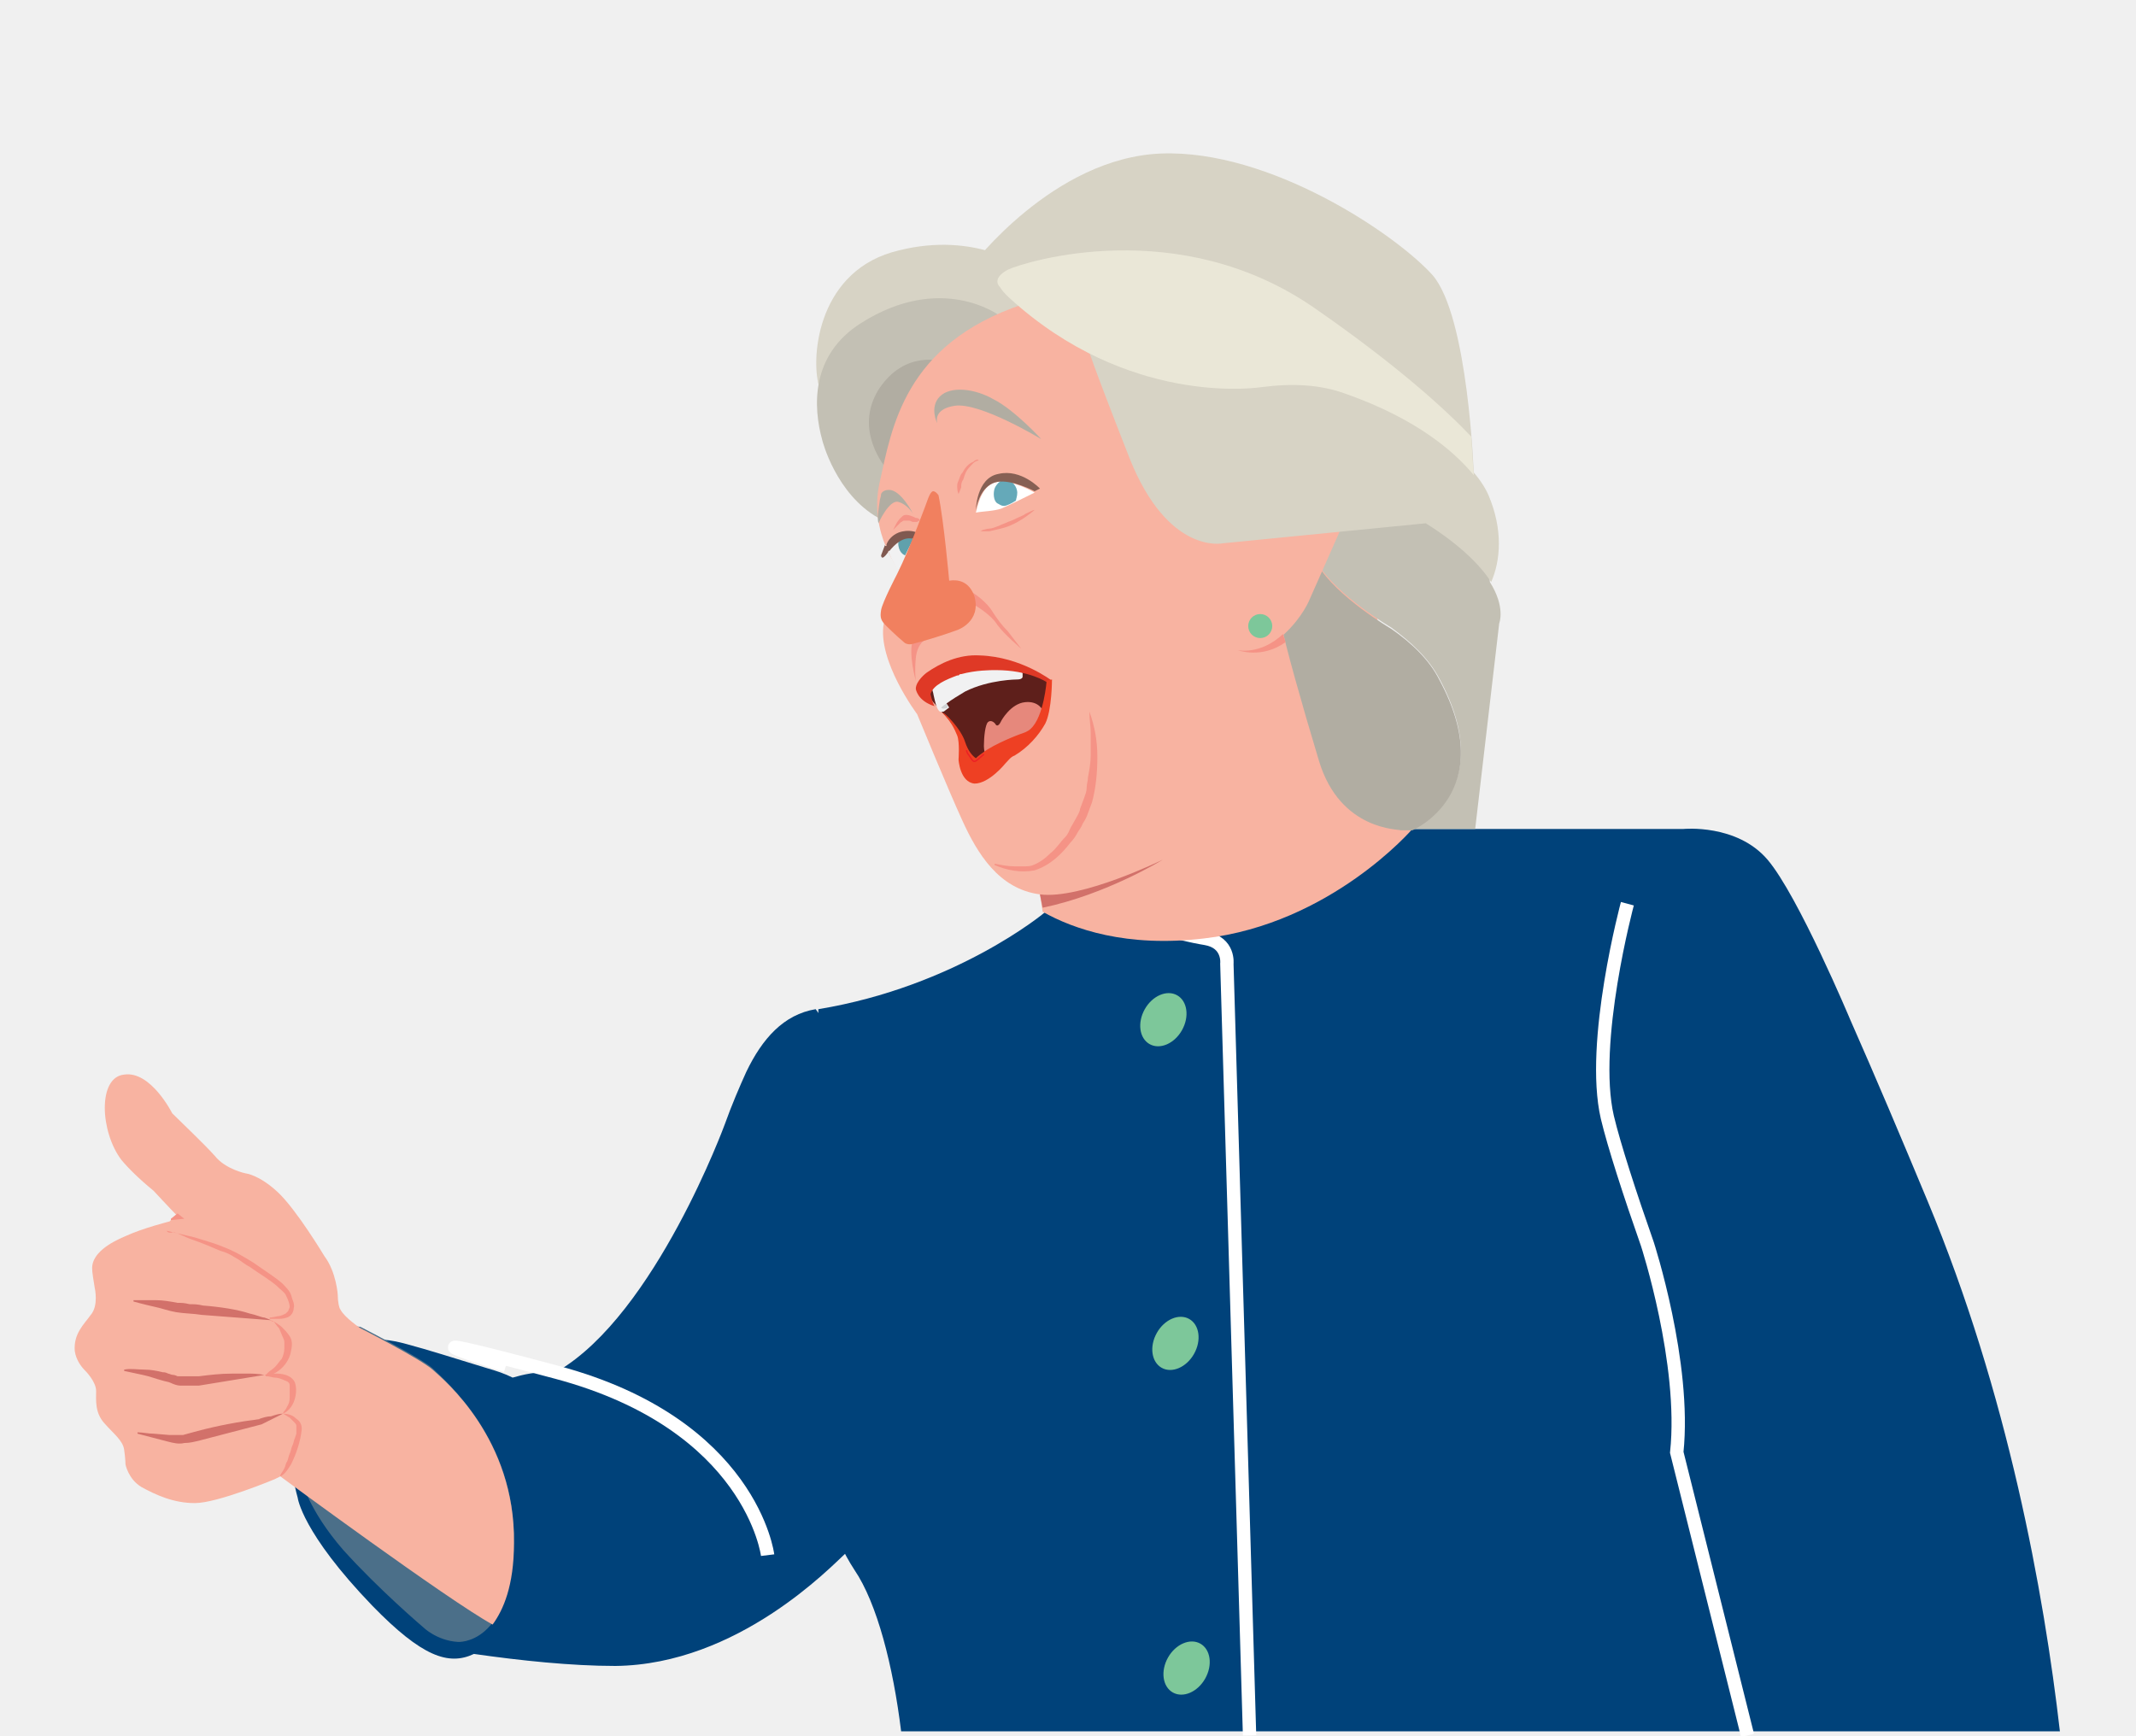
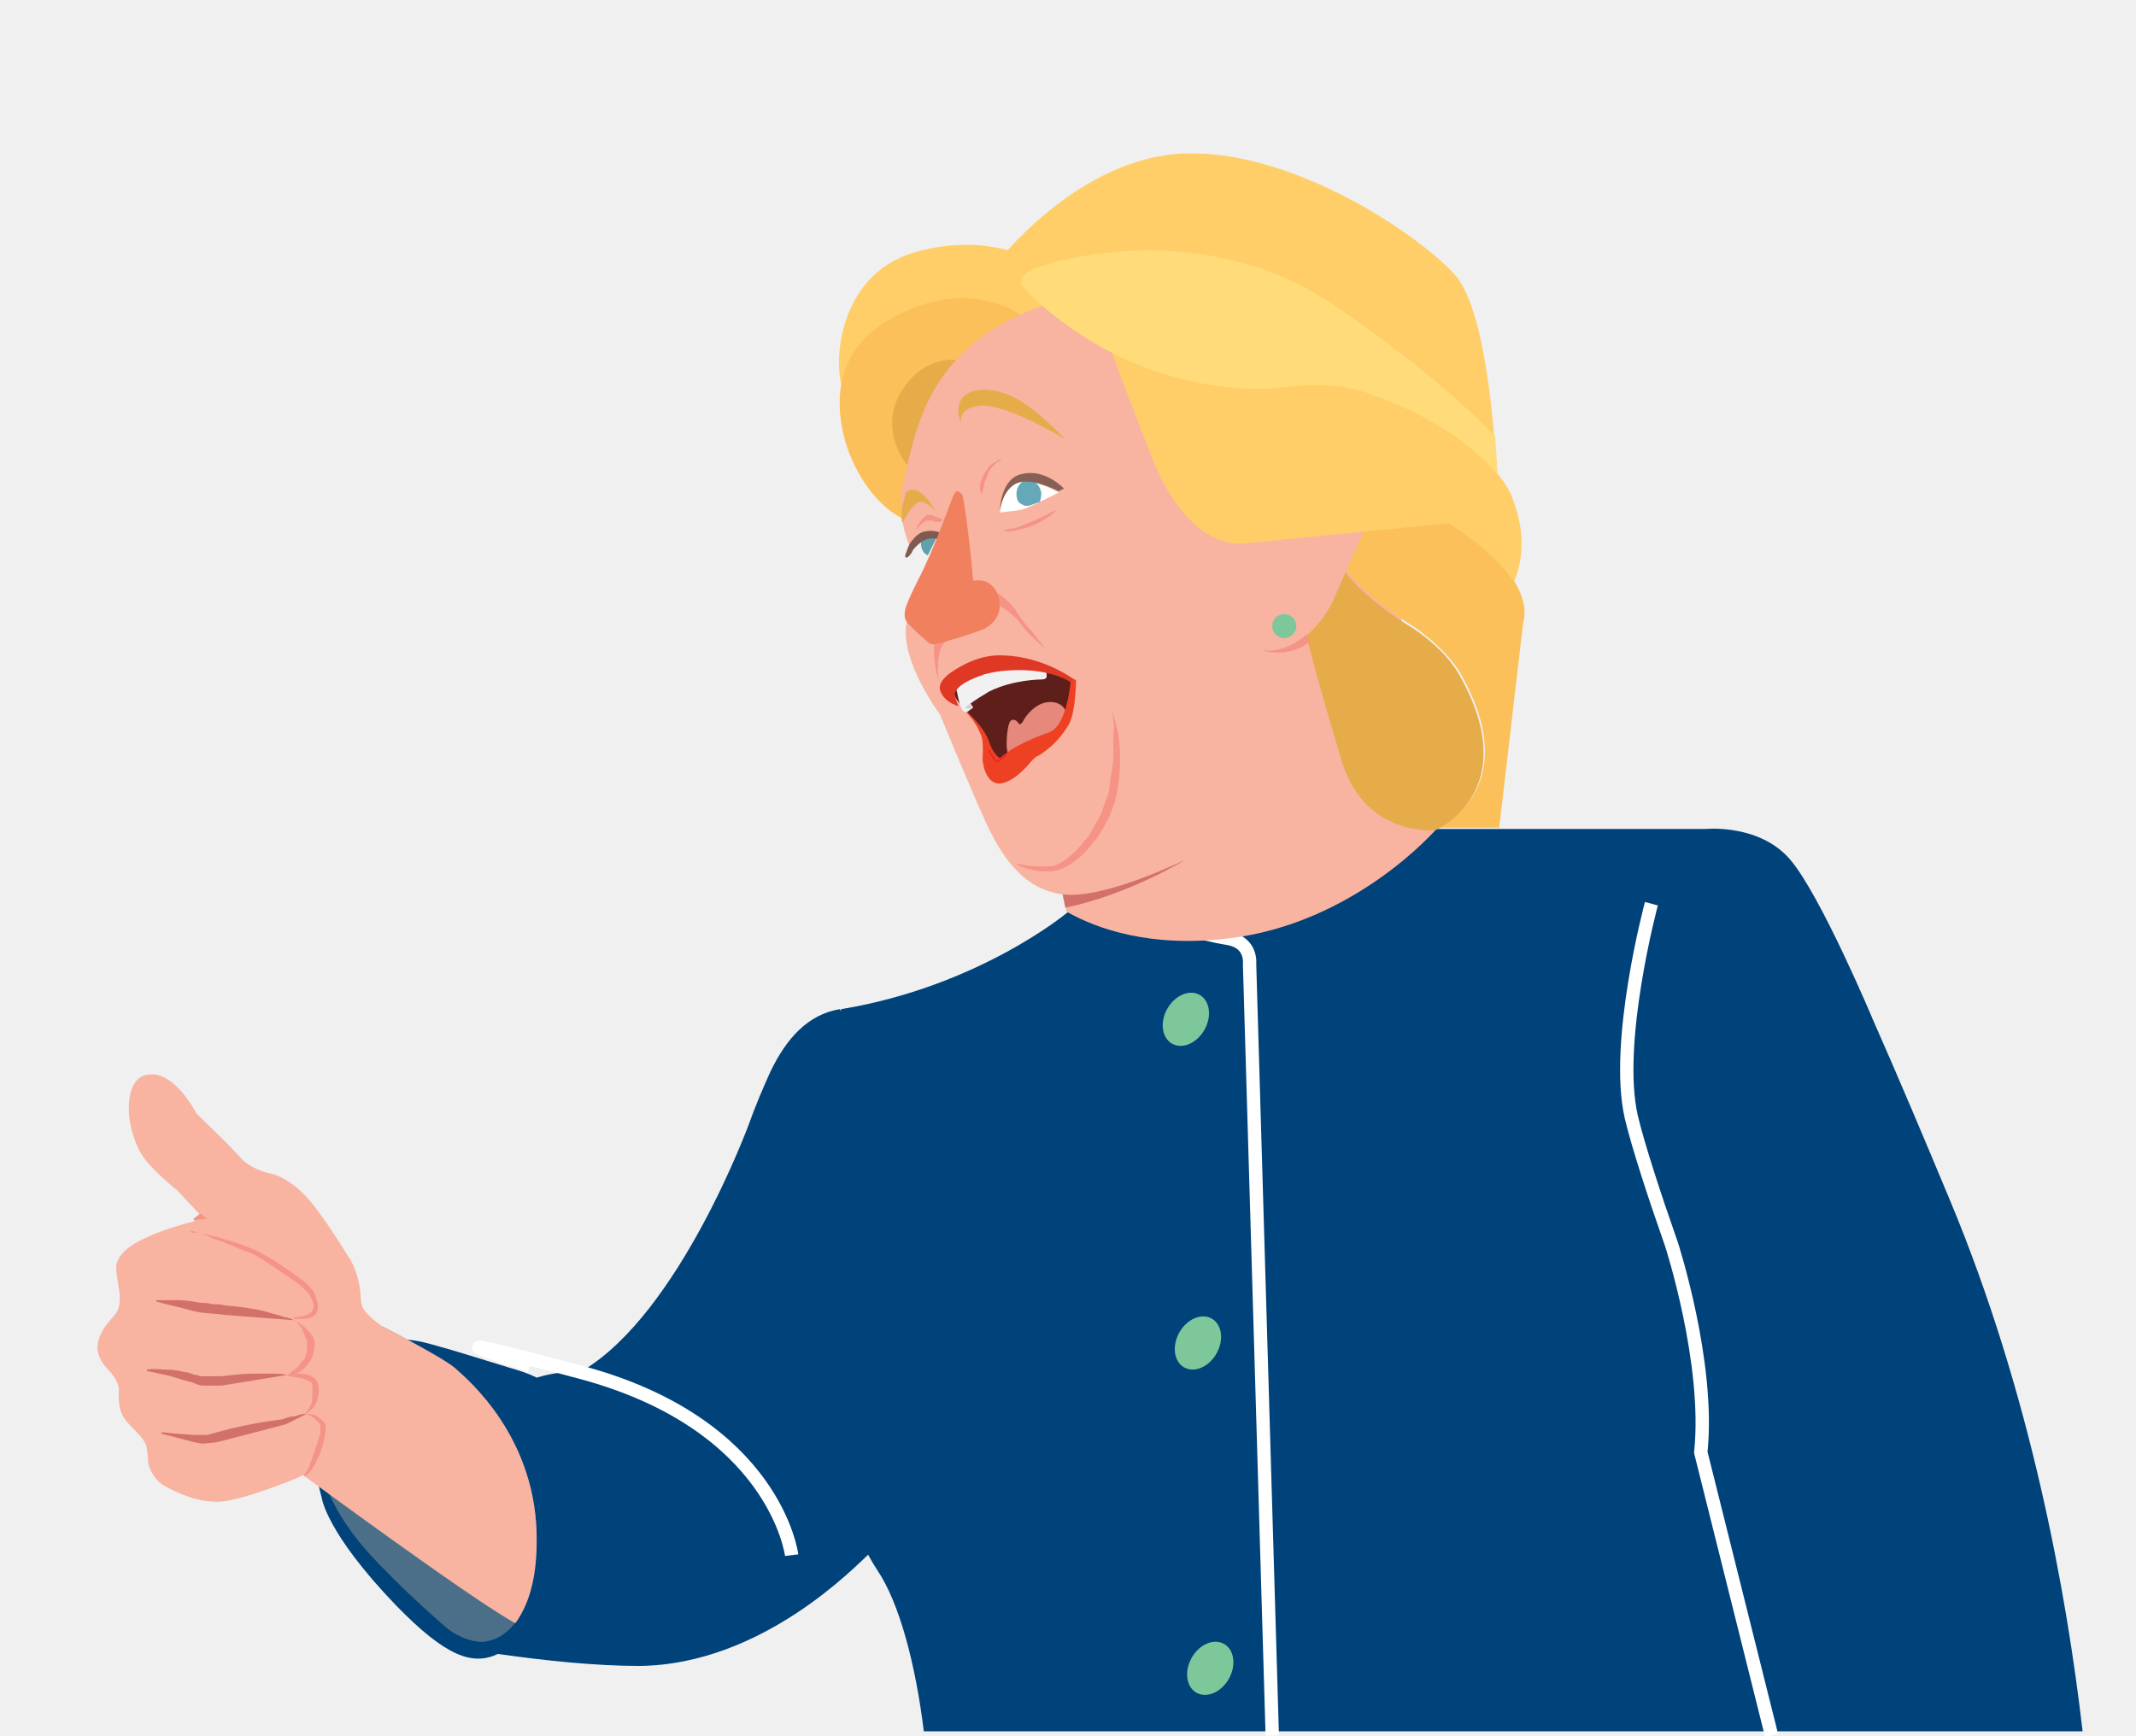
<svg xmlns="http://www.w3.org/2000/svg" version="1.1" id="Layer_1" x="0px" y="0px" viewBox="0 0 160 130" enable-background="new 0 0 160 130" xml:space="preserve">
  <g>
-     <path fill="#00427A" d="M67.5,129.7h86.8c-1.2-10.4-3.9-25.3-9.9-39.7c-2-4.8-3.9-9.3-5.8-13.6c0,0-3.9-9.3-6.2-12   c-2.3-2.7-6.3-2.3-6.3-2.3H87.4l-9.2,6.3c0,0-6.6,5.5-16.9,7.2v30.4c0,0-0.7,6.4,2.7,11.6C65.7,120.1,66.9,124.8,67.5,129.7z" />
+     <path fill="#00427A" d="M69.2,129.7h86.8c-1.2-10.4-3.9-25.3-9.9-39.7c-2-4.8-3.9-9.3-5.8-13.6c0,0-3.9-9.3-6.2-12   c-2.3-2.7-6.3-2.3-6.3-2.3H89.1l-9.2,6.3c0,0-6.6,5.5-16.9,7.2v30.4c0,0-0.7,6.4,2.7,11.6C67.4,120.1,68.6,124.8,69.2,129.7z" />
    <g>
      <g>
-         <path fill="#00427A" d="M28,100.4c0.8-0.2,2.5,0.3,2.5,0.3c1.5,0.4,3.4,1,6,1.8c0.7,0.2,1.3,0.4,1.9,0.7c0.7-0.2,1.8-0.5,3.3-0.4     l0.1-0.1c7.3-4.3,12.5-18.5,12.5-18.5c0.5-1.4,1.1-2.8,1.6-3.9c1.2-2.5,2.8-4.3,5.2-4.7l3.3,4.6L64,114c0,0,0.2,1.5-0.7,2.4     c-1,0.9-8,8.3-17.2,8.4c-3.3,0-7.1-0.4-10.6-0.9c0,0,0,0,0,0c-1.9,0.9-3.9,0.2-7.6-3.6c-5.3-5.5-5.6-8.1-5.6-8.1     C20.1,104.4,27.2,100.6,28,100.4z" />
-         <path fill="none" d="M35.5,123.9c0.8-0.4,1.6-1.1,2.5-1.9" />
-         <path fill="none" d="M47.6,108.7c0,0-3.4-3.4-9.2-5.7" />
-         <path fill="#4B6F89" d="M34.3,123c0,0,4,0.3,4.2-7.5c0.1-7.7-5.2-12.1-6.1-13c-0.9-0.8-5.4-3.1-5.4-3.1l-2.4-0.3l-3.3,5.5     l-0.9,5.4l2.2,0.9c0,0,0.5,2.2,3.1,5.2c2.7,3,6,5.8,6,5.8S32.7,122.9,34.3,123z" />
-         <path fill="#F8B3A1" d="M6.8,98.5c0.6-0.7,0.3-2,0.3-2c-0.1-0.6-0.2-1.2-0.2-1.5c0-1.1,1.3-1.9,2.5-2.4c1.3-0.6,3.3-1.1,3.3-1.1     l0.5-0.5c-0.4-0.4-1.7-1.8-1.7-1.8c-1.1-0.9-1.9-1.7-2.4-2.3c-1.6-2.1-1.8-6.2,0.2-6.4c2-0.3,3.6,2.9,3.6,2.9     c0.7,0.7,2.4,2.3,3.2,3.2c0.8,1,2.3,1.3,2.3,1.3s1,0.1,2.4,1.4c1.4,1.3,3.5,4.8,3.5,4.8c0.9,1.2,1,2.9,1,2.9c0,0.5,0.1,1,0.2,1.1     c0.3,0.6,1.5,1.4,1.5,1.4s4.5,2.3,5.4,3.1c0.9,0.8,6.2,5.2,6.1,13c0,3.2-0.8,5-1.6,6.1c-3.3-1.8-15.9-11.1-15.9-11.1l-0.4,0.2     c0,0-4.3,1.8-6,1.8c-1.6,0-2.9-0.6-4-1.2c-1-0.6-1.2-1.7-1.2-1.7s0-0.4-0.1-1.1c-0.1-0.7-0.8-1.2-1.5-2c-0.7-0.8-0.6-1.7-0.6-2.4     c0-0.7-0.8-1.5-0.8-1.5c-0.3-0.3-0.7-0.8-0.8-1.5C5.5,99.9,6.3,99.2,6.8,98.5z" />
+         <path fill="#00427A" d="M29.8,100.4c0.8-0.2,2.5,0.3,2.5,0.3c1.5,0.4,3.4,1,6,1.8c0.7,0.2,1.3,0.4,1.9,0.7     c0.7-0.2,1.8-0.5,3.3-0.4l0.1-0.1c7.3-4.3,12.5-18.5,12.5-18.5c0.5-1.4,1.1-2.8,1.6-3.9c1.2-2.5,2.8-4.3,5.2-4.7l3.3,4.6     L65.8,114c0,0,0.2,1.5-0.7,2.4c-1,0.9-8,8.3-17.2,8.4c-3.3,0-7.1-0.4-10.6-0.9c0,0,0,0,0,0c-1.9,0.9-3.9,0.2-7.6-3.6     c-5.3-5.5-5.6-8.1-5.6-8.1C21.9,104.4,28.9,100.6,29.8,100.4z" />
+         <path fill="none" d="M37.3,123.9c0.8-0.4,1.6-1.1,2.5-1.9" />
+         <path fill="none" d="M49.4,108.7c0,0-3.4-3.4-9.2-5.7" />
+         <path fill="#4B6F89" d="M36,123c0,0,4,0.3,4.2-7.5c0.1-7.7-5.2-12.1-6.1-13c-0.9-0.8-5.4-3.1-5.4-3.1l-2.4-0.3l-3.3,5.5l-0.9,5.4     l2.2,0.9c0,0,0.5,2.2,3.1,5.2c2.7,3,6,5.8,6,5.8S34.5,122.9,36,123z" />
+         <path fill="#F8B3A1" d="M8.6,98.5c0.6-0.7,0.3-2,0.3-2c-0.1-0.6-0.2-1.2-0.2-1.5c0-1.1,1.3-1.9,2.5-2.4c1.3-0.6,3.3-1.1,3.3-1.1     l0.5-0.5c-0.4-0.4-1.7-1.8-1.7-1.8c-1.1-0.9-1.9-1.7-2.4-2.3c-1.6-2.1-1.8-6.2,0.2-6.4c2-0.3,3.6,2.9,3.6,2.9     c0.7,0.7,2.4,2.3,3.2,3.2c0.8,1,2.3,1.3,2.3,1.3s1,0.1,2.4,1.4C23.9,90.5,26,94,26,94c0.9,1.2,1,2.9,1,2.9c0,0.5,0.1,1,0.2,1.1     c0.3,0.6,1.5,1.4,1.5,1.4s4.5,2.3,5.4,3.1c0.9,0.8,6.2,5.2,6.1,13c0,3.2-0.8,5-1.6,6.1c-3.3-1.8-15.9-11.1-15.9-11.1l-0.4,0.2     c0,0-4.3,1.8-6,1.8c-1.6,0-2.9-0.6-4-1.2c-1-0.6-1.2-1.7-1.2-1.7s0-0.4-0.1-1.1c-0.1-0.7-0.8-1.2-1.5-2c-0.7-0.8-0.6-1.7-0.6-2.4     c0-0.7-0.8-1.5-0.8-1.5c-0.3-0.3-0.7-0.8-0.8-1.5C7.3,99.9,8,99.2,8.6,98.5z" />
        <g>
-           <path fill="#F59386" d="M21.2,105.9c0.3,0,0.7,0.1,0.9,0.3c0.1,0.1,0.3,0.2,0.4,0.4c0.1,0.2,0.1,0.3,0.1,0.5l0,0      c-0.1,0.9-0.4,1.8-0.8,2.6l0,0c-0.2,0.3-0.4,0.7-0.8,0.9l0-0.1c0.1-0.2,0.2-0.3,0.3-0.5c0.1-0.2,0.1-0.4,0.2-0.5l0,0      c0.1-0.2,0.1-0.4,0.2-0.6c0.1-0.2,0.1-0.4,0.2-0.6c0.1-0.2,0.1-0.4,0.2-0.6l0.1-0.3l0-0.3l0-0.1c0-0.1,0-0.1,0-0.2      c0-0.1-0.1-0.2-0.2-0.3c-0.1-0.1-0.2-0.2-0.3-0.3C21.5,106.1,21.4,106,21.2,105.9L21.2,105.9z" />
+           <path fill="#F59386" d="M23,105.9c0.3,0,0.7,0.1,0.9,0.3c0.1,0.1,0.3,0.2,0.4,0.4c0.1,0.2,0.1,0.3,0.1,0.5l0,0      c-0.1,0.9-0.4,1.8-0.8,2.6l0,0c-0.2,0.3-0.4,0.7-0.8,0.9l0-0.1c0.1-0.2,0.2-0.3,0.3-0.5c0.1-0.2,0.1-0.4,0.2-0.5l0,0      c0.1-0.2,0.1-0.4,0.2-0.6c0.1-0.2,0.1-0.4,0.2-0.6c0.1-0.2,0.1-0.4,0.2-0.6l0.1-0.3l0-0.3l0-0.1c0-0.1,0-0.1,0-0.2      c0-0.1-0.1-0.2-0.2-0.3c-0.1-0.1-0.2-0.2-0.3-0.3C23.3,106.1,23.1,106,23,105.9L23,105.9z" />
        </g>
        <g>
-           <path fill="#D2716A" d="M20.3,98.9c0,0-2.6-0.2-5.2-0.4c-0.6-0.1-1.3-0.1-1.9-0.2c-0.6-0.1-1.1-0.3-1.6-0.4      c-0.9-0.2-1.6-0.4-1.6-0.4l0-0.1c0,0,0.2,0,0.5,0c0.3,0,0.7,0,1.2,0c0.5,0,1.1,0.1,1.6,0.2c0.3,0,0.5,0,0.9,0.1      c0.3,0,0.6,0,1,0.1c1.3,0.1,2.6,0.3,3.5,0.6c0.5,0.1,0.9,0.3,1.1,0.3C20.1,98.8,20.3,98.9,20.3,98.9L20.3,98.9z" />
+           <path fill="#D2716A" d="M22,98.9c0,0-2.6-0.2-5.2-0.4c-0.6-0.1-1.3-0.1-1.9-0.2c-0.6-0.1-1.1-0.3-1.6-0.4      c-0.9-0.2-1.6-0.4-1.6-0.4l0-0.1c0,0,0.2,0,0.5,0c0.3,0,0.7,0,1.2,0c0.5,0,1.1,0.1,1.6,0.2c0.3,0,0.5,0,0.9,0.1      c0.3,0,0.6,0,1,0.1c1.3,0.1,2.6,0.3,3.5,0.6c0.5,0.1,0.9,0.3,1.1,0.3C21.9,98.8,22,98.9,22,98.9L22,98.9z" />
        </g>
        <g>
-           <path fill="#D2716A" d="M19.8,103l-4.9,0.8l0,0l0,0c-0.5,0-0.9,0-1.4,0c-0.2,0-0.5-0.1-0.7-0.2c-0.2-0.1-0.4-0.1-0.7-0.2      c-0.4-0.1-0.9-0.3-1.4-0.4c-0.5-0.1-0.9-0.2-1.4-0.3l0-0.1c0.5-0.1,1,0,1.5,0c0.5,0,1,0.1,1.4,0.2c0.1,0,0.2,0,0.4,0.1      c0.1,0,0.2,0.1,0.4,0.1c0.1,0,0.3,0.1,0.3,0.1l0.3,0c0.4,0,0.9,0,1.3,0l0,0c0.8-0.1,1.6-0.2,2.5-0.2c0.4,0,0.8,0,1.2,0      C18.9,102.9,19.3,102.9,19.8,103L19.8,103z" />
+           <path fill="#D2716A" d="M21.5,103l-4.9,0.8l0,0l0,0c-0.5,0-0.9,0-1.4,0c-0.2,0-0.5-0.1-0.7-0.2c-0.2-0.1-0.4-0.1-0.7-0.2      c-0.4-0.1-0.9-0.3-1.4-0.4c-0.5-0.1-0.9-0.2-1.4-0.3l0-0.1c0.5-0.1,1,0,1.5,0c0.5,0,1,0.1,1.4,0.2c0.1,0,0.2,0,0.4,0.1      c0.1,0,0.2,0.1,0.4,0.1c0.1,0,0.3,0.1,0.3,0.1l0.3,0c0.4,0,0.9,0,1.3,0l0,0c0.8-0.1,1.6-0.2,2.5-0.2c0.4,0,0.8,0,1.2,0      C20.7,102.9,21.1,102.9,21.5,103L21.5,103z" />
        </g>
        <g>
-           <path fill="#D2716A" d="M21.2,105.9l-1.6,0.8l0,0l0,0c-1.5,0.4-3.1,0.8-4.6,1.2c-0.4,0.1-0.8,0.2-1.2,0.2      c-0.4,0.1-0.8,0-1.2-0.1c-0.8-0.2-1.5-0.4-2.3-0.6l0-0.1c0.4,0,0.8,0.1,1.2,0.1l1.2,0.1c0.2,0,0.4,0,0.5,0l0.3,0      c0,0,0.1,0,0.2,0l1.1-0.3c1.5-0.4,3.1-0.7,4.7-0.9l-0.1,0c0.3-0.1,0.6-0.2,0.9-0.2C20.6,106,20.9,105.9,21.2,105.9L21.2,105.9z" />
+           <path fill="#D2716A" d="M23,105.9l-1.6,0.8l0,0l0,0c-1.5,0.4-3.1,0.8-4.6,1.2c-0.4,0.1-0.8,0.2-1.2,0.2c-0.4,0.1-0.8,0-1.2-0.1      c-0.8-0.2-1.5-0.4-2.3-0.6l0-0.1c0.4,0,0.8,0.1,1.2,0.1l1.2,0.1c0.2,0,0.4,0,0.5,0l0.3,0c0,0,0.1,0,0.2,0l1.1-0.3      c1.5-0.4,3.1-0.7,4.7-0.9l-0.1,0c0.3-0.1,0.6-0.2,0.9-0.2C22.4,106,22.6,105.9,23,105.9L23,105.9z" />
        </g>
-         <polyline fill="#F59386" points="12.8,91.4 13.8,91.3 13.3,90.9 12.8,91.3    " />
-         <path fill="none" d="M42.1,102.6c2.2-0.8,5.8-1.3,10.5,0.6c8.4,3.3,10.5,9,10.5,9" />
+         <polyline fill="#F59386" points="14.5,91.4 15.5,91.3 15,90.9 14.5,91.3    " />
+         <path fill="none" d="M43.8,102.6c2.2-0.8,5.8-1.3,10.5,0.6c8.4,3.3,10.5,9,10.5,9" />
        <g>
-           <path fill="#F59386" d="M12.5,92.2c0,0,0.8,0.2,2.1,0.5c0.6,0.2,1.4,0.4,2.1,0.7c0.8,0.3,1.5,0.7,2.3,1.2c0.7,0.5,1.5,1,2.1,1.5      c0.3,0.3,0.6,0.6,0.7,0.9c0.1,0.4,0.3,0.7,0.2,1c0,0.3-0.2,0.6-0.5,0.7c-0.3,0.1-0.5,0.1-0.7,0.1c-0.4,0-0.6,0-0.6,0l0-0.1      c0,0,0.2,0,0.6-0.1c0.2,0,0.4-0.1,0.6-0.2c0.1-0.1,0.1-0.1,0.2-0.2c0-0.1,0.1-0.2,0.1-0.3c0-0.2-0.1-0.5-0.3-0.9      c-0.1-0.2-0.4-0.4-0.7-0.7c-0.6-0.5-1.3-0.9-2-1.4c-0.4-0.2-0.7-0.5-1.1-0.7c-0.3-0.2-0.7-0.4-1.1-0.5c-0.7-0.3-1.4-0.6-2-0.8      c-0.6-0.2-1.1-0.5-1.5-0.6C12.7,92.4,12.5,92.3,12.5,92.2L12.5,92.2z" />
+           <path fill="#F59386" d="M14.3,92.2c0,0,0.8,0.2,2.1,0.5c0.6,0.2,1.4,0.4,2.1,0.7c0.8,0.3,1.5,0.7,2.3,1.2c0.7,0.5,1.5,1,2.1,1.5      c0.3,0.3,0.6,0.6,0.7,0.9c0.1,0.4,0.3,0.7,0.2,1c0,0.3-0.2,0.6-0.5,0.7c-0.3,0.1-0.5,0.1-0.7,0.1c-0.4,0-0.6,0-0.6,0l0-0.1      c0,0,0.2,0,0.6-0.1c0.2,0,0.4-0.1,0.6-0.2c0.1-0.1,0.1-0.1,0.2-0.2c0-0.1,0.1-0.2,0.1-0.3c0-0.2-0.1-0.5-0.3-0.9      c-0.1-0.2-0.4-0.4-0.7-0.7c-0.6-0.5-1.3-0.9-2-1.4c-0.4-0.2-0.7-0.5-1.1-0.7c-0.3-0.2-0.7-0.4-1.1-0.5c-0.7-0.3-1.4-0.6-2-0.8      c-0.6-0.2-1.1-0.5-1.5-0.6C14.4,92.4,14.2,92.3,14.3,92.2L14.3,92.2z" />
        </g>
        <g>
-           <path fill="#F59386" d="M20.3,98.9c0,0,0.3,0.1,0.8,0.5c0.2,0.2,0.4,0.4,0.6,0.7c0.2,0.3,0.2,0.7,0.1,1.1      c-0.1,0.7-0.6,1.3-1.1,1.6c-0.5,0.3-0.8,0.3-0.8,0.3l0-0.1c0,0,0.1-0.1,0.2-0.2c0.1-0.1,0.3-0.2,0.5-0.4      c0.2-0.2,0.3-0.4,0.5-0.6c0.1-0.2,0.2-0.5,0.2-0.8c0-0.1,0-0.2,0-0.2c0-0.1,0-0.1,0-0.2c0-0.1,0-0.2-0.1-0.4      c-0.1-0.2-0.2-0.5-0.3-0.7c-0.2-0.2-0.3-0.4-0.4-0.5C20.3,99,20.3,98.9,20.3,98.9L20.3,98.9z" />
+           <path fill="#F59386" d="M22,98.9c0,0,0.3,0.1,0.8,0.5c0.2,0.2,0.4,0.4,0.6,0.7c0.2,0.3,0.2,0.7,0.1,1.1      c-0.1,0.7-0.6,1.3-1.1,1.6c-0.5,0.3-0.8,0.3-0.8,0.3l0-0.1c0,0,0.1-0.1,0.2-0.2c0.1-0.1,0.3-0.2,0.5-0.4      c0.2-0.2,0.3-0.4,0.5-0.6c0.1-0.2,0.2-0.5,0.2-0.8c0-0.1,0-0.2,0-0.2c0-0.1,0-0.1,0-0.2c0-0.1,0-0.2-0.1-0.4      c-0.1-0.2-0.2-0.5-0.3-0.7c-0.2-0.2-0.3-0.4-0.4-0.5C22.1,99,22,98.9,22,98.9L22,98.9z" />
        </g>
        <g>
-           <path fill="#F59386" d="M19.8,103c0,0,0.3-0.1,0.8-0.1c0.2,0,0.5,0,0.8,0.1c0.3,0.1,0.6,0.3,0.7,0.6c0.2,0.6,0,1.4-0.3,1.8      c-0.3,0.4-0.6,0.5-0.6,0.5l0,0c0,0,0-0.1,0.1-0.2c0.1-0.1,0.2-0.3,0.3-0.5c0.1-0.2,0.1-0.4,0.1-0.7c0-0.1,0-0.2,0-0.3      c0,0,0-0.1,0-0.2c0,0,0-0.1,0-0.1l0-0.1c0-0.2-0.1-0.3-0.4-0.4c-0.2-0.1-0.5-0.2-0.7-0.2c-0.2,0-0.4-0.1-0.6-0.1      C19.9,103,19.8,103,19.8,103L19.8,103z" />
+           <path fill="#F59386" d="M21.5,103c0,0,0.3-0.1,0.8-0.1c0.2,0,0.5,0,0.8,0.1c0.3,0.1,0.6,0.3,0.7,0.6c0.2,0.6,0,1.4-0.3,1.8      c-0.3,0.4-0.6,0.5-0.6,0.5l0,0c0,0,0-0.1,0.1-0.2c0.1-0.1,0.2-0.3,0.3-0.5c0.1-0.2,0.1-0.4,0.1-0.7c0-0.1,0-0.2,0-0.3      c0,0,0-0.1,0-0.2c0,0,0-0.1,0-0.1l0-0.1c0-0.2-0.1-0.3-0.4-0.4c-0.2-0.1-0.5-0.2-0.7-0.2c-0.2,0-0.4-0.1-0.6-0.1      C21.6,103,21.5,103,21.5,103L21.5,103z" />
        </g>
-         <path fill="#D7D3C5" d="M76.5,19.9c0,0-3.8-2.7-9.7-1c-5.7,1.7-6.1,8.2-5.4,10.2l12.3-3.8l4.5-2.2L76.5,19.9z" />
-         <path fill="#C3C0B4" d="M70.7,27.1l4.1-3.5c0,0-4.3-3.2-10.3,0.6c-3.8,2.4-3.6,6.3-2.9,8.8c0,0,1,4,4.2,5.8     c0.2,0.1,0.5,0.2,0.7,0.3L70.7,27.1z" />
-         <path fill="#B1ADA2" d="M65.8,29.2c2-3.1,4.9-2.1,4.9-2.1l0.7,0.2l-3.5,9l-1.5-1.2C66.4,35.1,63.9,32.3,65.8,29.2z" />
-         <path fill="none" stroke="#FFFFFF" stroke-miterlimit="10" d="M121.9,67.7c0,0-2.8,10.4-1.5,16c0.5,2.1,1.7,5.8,3,9.5     c0,0,2.9,8.9,2.2,15.6l5.3,21.2" />
-         <path fill="none" stroke="#FFFFFF" stroke-miterlimit="10" d="M93.6,130l-1.7-57.8c0,0,0.2-1.6-1.6-1.9c-1.9-0.3-6.2-1.5-6.2-1.5     " />
+         <path fill="#FFCE69" d="M78.2,19.9c0,0-3.8-2.7-9.7-1c-5.7,1.7-6.1,8.2-5.4,10.2l12.3-3.8l4.5-2.2L78.2,19.9z" />
+         <path fill="#FBC059" d="M72.4,27.1l4.1-3.5c0,0-4.3-3.2-10.3,0.6c-3.8,2.4-3.6,6.3-2.9,8.8c0,0,1,4,4.2,5.8     c0.2,0.1,0.5,0.2,0.7,0.3L72.4,27.1z" />
+         <path fill="#E6AC4A" d="M67.6,29.2c2-3.1,4.9-2.1,4.9-2.1l0.7,0.2l-3.5,9l-1.5-1.2C68.1,35.1,65.6,32.3,67.6,29.2z" />
+         <path fill="none" stroke="#FFFFFF" stroke-miterlimit="10" d="M123.7,67.7c0,0-2.8,10.4-1.5,16c0.5,2.1,1.7,5.8,3,9.5     c0,0,2.9,8.9,2.2,15.6l5.3,21.2" />
+         <path fill="none" stroke="#FFFFFF" stroke-miterlimit="10" d="M95.3,130l-1.7-57.8c0,0,0.2-1.6-1.6-1.9c-1.9-0.3-6.2-1.5-6.2-1.5     " />
        <g>
-           <ellipse transform="matrix(-0.871 -0.4914 0.4914 -0.871 104.8902 277.5195)" fill="#7DC79A" cx="88.9" cy="125" rx="1.6" ry="2.1" />
+           <ellipse transform="matrix(-0.871 -0.4914 0.4914 -0.871 108.1431 278.3738)" fill="#7DC79A" cx="90.6" cy="125" rx="1.6" ry="2.1" />
        </g>
        <g>
-           <ellipse transform="matrix(-0.871 -0.4913 0.4913 -0.871 115.2216 231.5803)" fill="#7DC79A" cx="88" cy="100.7" rx="1.6" ry="2.1" />
+           <ellipse transform="matrix(-0.871 -0.4913 0.4913 -0.871 118.4745 232.4345)" fill="#7DC79A" cx="89.8" cy="100.7" rx="1.6" ry="2.1" />
        </g>
        <g>
-           <ellipse transform="matrix(-0.871 -0.4913 0.4913 -0.871 125.522 185.6379)" fill="#7DC79A" cx="87.1" cy="76.3" rx="1.6" ry="2.1" />
+           <ellipse transform="matrix(-0.871 -0.4913 0.4913 -0.871 128.7749 186.4921)" fill="#7DC79A" cx="88.9" cy="76.3" rx="1.6" ry="2.1" />
        </g>
-         <path fill="#F8B3A1" d="M67.5,42.9c0,0-2.5-2.9-1.6-6.8c0.9-4,1.8-10.3,10.7-13.3c1.3-0.4,2.6-0.6,3.8-0.6l21.3,15.3l4.1,24.6     c0,0-6.1,7.1-15.6,8.2c-5.8,0.7-9.8-0.7-12.1-2L77.9,67c-3.1-0.4-4.7-3.1-5.8-5.5c-1.1-2.4-3.4-8-3.4-8s-3-4-2.5-6.8L67.5,42.9z" />
-         <path fill="#5E1F1B" d="M77.5,54.9c0,0,1-1.1,1.2-3.9c0,0-3.4-2.3-6.9-1.1C68.2,51,70,52.7,70,52.7l0.6,0.7c0,0,1.5,1.4,1.5,2.9     c0,1.5,0.8,2.3,2,1.2C75.4,56.3,77.5,54.9,77.5,54.9z" />
-         <path fill="#D2716A" d="M92.7,48.7c0,0,1.7,0.4,3.5-1.2" />
-         <path fill="#D2716A" d="M77.9,67c3.1,0.4,9.2-2.6,9.2-2.6s-4.2,2.6-9,3.6L77.9,67z" />
-         <path fill="none" stroke="#EC1E24" stroke-width="9.720900e-02" stroke-miterlimit="10" d="M111.6,43.6" />
-         <path fill="#D7D3C5" d="M110.4,35.6c0,0-0.4-11.9-3.1-15c-2.8-3.1-12.2-9.4-20.3-9.1c-8.1,0.3-14.2,8.4-14.2,8.4l5.4,1.2     C78.2,21,104.2,26.8,110.4,35.6z" />
-         <path fill="#C3C0B4" d="M107.8,50.8c-0.8-1.5-2.1-2.7-3.6-3.8c0,0-4.1-2.4-5.5-4.8c-0.1-0.1-0.1-0.2-0.2-0.4L100,39l7.3-1.3     c0,0,4.2,2.1,4.3,5.9c1.2,1.9,0.7,3.1,0.7,3.1l-1.8,15.4h-4.7C105.8,62.1,112.4,59.3,107.8,50.8z" />
-         <path fill="#B1ADA2" d="M98.8,57c-1.3-4.3-2.5-8.6-2.8-10.1l2.5-5c0.1,0.1,0.1,0.2,0.2,0.4c1.4,2.4,5.5,4.8,5.5,4.8     c1.6,1.1,2.9,2.4,3.6,3.8c4.6,8.5-2,11.3-2,11.3h-0.9C104.9,62.1,100.4,62.3,98.8,57z" />
-         <path fill="none" stroke="#EC1E24" stroke-width="9.720900e-02" stroke-miterlimit="10" d="M74.8,23.5" />
-         <path fill="#B1ADA2" d="M78,32.9c0,0-4.6-2.8-6.5-2.5c-1.3,0.2-1.4,0.9-1.3,1.3c0,0-0.6-1.2,0.2-2c0.8-0.8,2.6-0.6,4,0.2     C76,30.7,78,32.9,78,32.9z" />
-         <path fill="#FFFFFF" d="M74.7,36.1c1.1-0.2,2.8,0.8,2.8,0.8c-0.6,0.3-1.8,0.9-2.5,1.2c-0.6,0.2-1.4,0.2-1.9,0.3     C73.3,37.6,73.6,36.3,74.7,36.1z" />
-         <path fill="#65A9B9" d="M75.2,37.9c-0.2,0-0.3-0.1-0.5-0.2c-0.3-0.2-0.3-0.8-0.2-1.1c0.1-0.3,0.6-0.9,1.1-0.6     c0.6,0.3,0.6,0.9,0.6,0.9c0,0.3-0.1,0.5-0.1,0.6C75.8,37.7,75.4,37.9,75.2,37.9z" />
-         <path fill="#866054" d="M74.8,35.5c1.7-0.4,3.1,1.1,3.1,1.1s-0.2,0.1-0.4,0.2c0,0-1.7-0.9-2.8-0.7c-1.1,0.2-1.5,1.5-1.6,2.1     C73.1,38.3,73.1,35.8,74.8,35.5z" />
+         <path fill="#F8B3A1" d="M69.3,42.9c0,0-2.5-2.9-1.6-6.8c0.9-4,1.8-10.3,10.7-13.3c1.3-0.4,2.6-0.6,3.8-0.6l21.3,15.3l4.1,24.6     c0,0-6.1,7.1-15.6,8.2c-5.8,0.7-9.8-0.7-12.1-2L79.6,67c-3.1-0.4-4.7-3.1-5.8-5.5c-1.1-2.4-3.4-8-3.4-8s-3-4-2.5-6.8L69.3,42.9z" />
+         <path fill="#5E1F1B" d="M79.3,54.9c0,0,1-1.1,1.2-3.9c0,0-3.4-2.3-6.9-1.1c-3.5,1.1-1.7,2.8-1.7,2.8l0.6,0.7c0,0,1.5,1.4,1.5,2.9     c0,1.5,0.8,2.3,2,1.2C77.2,56.3,79.3,54.9,79.3,54.9z" />
+         <path fill="#D2716A" d="M94.4,48.7c0,0,1.7,0.4,3.5-1.2" />
+         <path fill="#D2716A" d="M79.6,67c3.1,0.4,9.2-2.6,9.2-2.6s-4.2,2.6-9,3.6L79.6,67z" />
+         <path fill="none" stroke="#EC1C24" stroke-width="9.720900e-02" stroke-miterlimit="10" d="M113.3,43.6" />
+         <path fill="#FFCE69" d="M112.1,35.6c0,0-0.4-11.9-3.1-15c-2.8-3.1-12.2-9.4-20.3-9.1c-8.1,0.3-14.2,8.4-14.2,8.4l5.4,1.2     C79.9,21,105.9,26.8,112.1,35.6z" />
+         <path fill="#FBC059" d="M109.6,50.8c-0.8-1.5-2.1-2.7-3.6-3.8c0,0-4.1-2.4-5.5-4.8c-0.1-0.1-0.1-0.2-0.2-0.4l1.5-2.9l7.3-1.3     c0,0,4.2,2.1,4.3,5.9c1.2,1.9,0.7,3.1,0.7,3.1l-1.8,15.4h-4.7C107.6,62.1,114.2,59.3,109.6,50.8z" />
+         <path fill="#E6AC4A" d="M100.5,57c-1.3-4.3-2.5-8.6-2.8-10.1l2.5-5c0.1,0.1,0.1,0.2,0.2,0.4c1.4,2.4,5.5,4.8,5.5,4.8     c1.6,1.1,2.9,2.4,3.6,3.8c4.6,8.5-2,11.3-2,11.3h-0.9C106.7,62.1,102.1,62.3,100.5,57z" />
+         <path fill="none" stroke="#EC1E24" stroke-width="9.720900e-02" stroke-miterlimit="10" d="M76.5,23.5" />
+         <path fill="#E6AC4A" d="M79.8,32.9c0,0-4.6-2.8-6.5-2.5c-1.3,0.2-1.4,0.9-1.3,1.3c0,0-0.6-1.2,0.2-2c0.8-0.8,2.6-0.6,4,0.2     C77.7,30.7,79.8,32.9,79.8,32.9z" />
+         <path fill="#FFFFFF" d="M76.5,36.1c1.1-0.2,2.8,0.8,2.8,0.8c-0.6,0.3-1.8,0.9-2.5,1.2c-0.6,0.2-1.4,0.2-1.9,0.3     C75,37.6,75.3,36.3,76.5,36.1z" />
+         <path fill="#65A9B9" d="M76.9,37.9c-0.2,0-0.3-0.1-0.5-0.2c-0.3-0.2-0.3-0.8-0.2-1.1c0.1-0.3,0.6-0.9,1.1-0.6     C78,36.3,78,37,78,37c0,0.3-0.1,0.5-0.1,0.6C77.5,37.7,77.2,37.9,76.9,37.9z" />
+         <path fill="#866054" d="M76.6,35.5c1.7-0.4,3.1,1.1,3.1,1.1s-0.2,0.1-0.4,0.2c0,0-1.7-0.9-2.8-0.7c-1.1,0.2-1.5,1.5-1.6,2.1     C74.9,38.3,74.9,35.8,76.6,35.5z" />
        <g>
-           <path fill="#F59386" d="M77.5,38.2c0,0-0.9,0.8-1.9,1.2c-0.5,0.2-1.1,0.3-1.5,0.4c-0.2,0-0.4,0-0.5,0c-0.1,0-0.2,0-0.2,0l0,0      c0,0,0.1,0,0.2-0.1c0.1,0,0.3-0.1,0.5-0.1c0.2,0,0.4-0.1,0.7-0.2c0.2-0.1,0.5-0.2,0.7-0.3c0.3-0.1,0.5-0.2,0.7-0.3      c0.2-0.1,0.5-0.2,0.6-0.3C77.2,38.3,77.4,38.2,77.5,38.2L77.5,38.2z" />
+           <path fill="#F59386" d="M79.2,38.2c0,0-0.9,0.8-1.9,1.2c-0.5,0.2-1.1,0.3-1.5,0.4c-0.2,0-0.4,0-0.5,0c-0.1,0-0.2,0-0.2,0l0,0      c0,0,0.1,0,0.2-0.1c0.1,0,0.3-0.1,0.5-0.1c0.2,0,0.4-0.1,0.7-0.2c0.2-0.1,0.5-0.2,0.7-0.3c0.3-0.1,0.5-0.2,0.7-0.3      c0.2-0.1,0.5-0.2,0.6-0.3C78.9,38.3,79.2,38.2,79.2,38.2L79.2,38.2z" />
        </g>
-         <path fill="#F59386" d="M76.5,48.6c0,0-1.3-1.1-1.8-1.8c-0.5-0.8-1.7-1.5-2.1-1.7l0.1-0.8c0,0,0.9,0.5,1.5,1.3     c0.5,0.8,0.9,1.3,1.3,1.7L76.5,48.6z" />
-         <path fill="#F59386" d="M69.2,48c0,0-0.5,0.3-0.6,1.3c-0.1,1,0,1.7,0,1.7s-0.6-2.1-0.2-3.1C68.8,46.8,69.2,48,69.2,48z" />
+         <path fill="#F59386" d="M78.3,48.6c0,0-1.3-1.1-1.8-1.8c-0.5-0.8-1.7-1.5-2.1-1.7l0.1-0.8c0,0,0.9,0.5,1.5,1.3     c0.5,0.8,0.9,1.3,1.3,1.7L78.3,48.6z" />
+         <path fill="#F59386" d="M70.9,48c0,0-0.5,0.3-0.6,1.3c-0.1,1,0,1.7,0,1.7s-0.6-2.1-0.2-3.1C70.6,46.8,70.9,48,70.9,48z" />
        <g>
-           <path fill="#F59386" d="M73.3,34.5c0,0-0.2,0-0.4,0.2c-0.2,0.2-0.5,0.5-0.6,0.8c-0.1,0.2-0.1,0.4-0.2,0.5      c-0.1,0.2-0.1,0.3-0.1,0.5c-0.1,0.3-0.2,0.5-0.2,0.5l0,0c0,0-0.1-0.2-0.1-0.5c0-0.2,0-0.3,0.1-0.5c0.1-0.2,0.1-0.4,0.3-0.6      c0.2-0.4,0.5-0.7,0.8-0.8C73.1,34.4,73.3,34.4,73.3,34.5L73.3,34.5z" />
+           <path fill="#F59386" d="M75,34.5c0,0-0.2,0-0.4,0.2c-0.2,0.2-0.5,0.5-0.6,0.8c-0.1,0.2-0.1,0.4-0.2,0.5      c-0.1,0.2-0.1,0.3-0.1,0.5c-0.1,0.3-0.2,0.5-0.2,0.5l0,0c0,0-0.1-0.2-0.1-0.5c0-0.2,0-0.3,0.1-0.5c0.1-0.2,0.1-0.4,0.3-0.6      c0.2-0.4,0.5-0.7,0.8-0.8C74.8,34.4,75,34.4,75,34.5L75,34.5z" />
        </g>
-         <path fill="#B1ADA2" d="M65.9,37.5c0-0.1,0.1-0.3,0.1-0.5c0.1-0.2,0.3-0.3,0.6-0.3c0.9,0,1.8,1.8,1.8,1.8s-0.4-0.7-1.1-0.9     c-0.7-0.2-1.5,1.6-1.5,1.6C65.7,38.8,65.8,38.2,65.9,37.5z" />
+         <path fill="#E6AC4A" d="M67.7,37.5c0-0.1,0.1-0.3,0.1-0.5c0.1-0.2,0.3-0.3,0.6-0.3c0.9,0,1.8,1.8,1.8,1.8s-0.4-0.7-1.1-0.9     c-0.7-0.2-1.5,1.6-1.5,1.6C67.5,38.8,67.5,38.2,67.7,37.5z" />
        <g>
-           <path fill="#F59387" d="M68.9,39c0,0-0.1,0-0.2,0.1c-0.1,0-0.2,0-0.3,0c-0.1,0-0.2-0.1-0.3-0.1c-0.1,0-0.1,0-0.2,0      c0,0-0.1,0,0,0c0,0-0.1,0-0.1,0c0,0-0.1,0-0.1,0c-0.1,0-0.1,0.1-0.2,0.1c-0.1,0.1-0.2,0.2-0.3,0.3c-0.2,0.2-0.3,0.3-0.3,0.3l0,0      c0,0,0.1-0.2,0.2-0.4c0.1-0.2,0.3-0.5,0.6-0.7c0.3-0.1,0.7,0.1,0.9,0.2C68.8,38.8,68.9,38.9,68.9,39L68.9,39z" />
+           <path fill="#F59387" d="M70.6,39c0,0-0.1,0-0.2,0.1c-0.1,0-0.2,0-0.3,0c-0.1,0-0.2-0.1-0.3-0.1c-0.1,0-0.1,0-0.2,0      c0,0-0.1,0,0,0c0,0-0.1,0-0.1,0c0,0-0.1,0-0.1,0c-0.1,0-0.1,0.1-0.2,0.1c-0.1,0.1-0.2,0.2-0.3,0.3c-0.2,0.2-0.3,0.3-0.3,0.3l0,0      c0,0,0.1-0.2,0.2-0.4c0.1-0.2,0.3-0.5,0.6-0.7c0.3-0.1,0.7,0.1,0.9,0.2C70.5,38.8,70.6,38.9,70.6,39L70.6,39z" />
        </g>
-         <path fill="#F1F1F2" d="M67.1,40.5c0.6-0.4,1.3-0.3,1.3-0.3l0.1,0.2l-1.1,2.4c-0.2-0.2-0.6-0.8-0.9-1.6     C66.7,40.9,66.9,40.6,67.1,40.5z" />
-         <path fill="#60A1AC" d="M67.8,41.6c0,0-0.4-0.1-0.5-0.7c-0.1-0.6,0.4-1,0.4-1l0.7,0.5L67.8,41.6L67.8,41.6z" />
+         <path fill="#F1F1F2" d="M68.8,40.5c0.6-0.4,1.3-0.3,1.3-0.3l0.1,0.2l-1.1,2.4c-0.2-0.2-0.6-0.8-0.9-1.6     C68.4,40.9,68.6,40.6,68.8,40.5z" />
+         <path fill="#60A1AC" d="M69.5,41.6c0,0-0.4-0.1-0.5-0.7c-0.1-0.6,0.4-1,0.4-1l0.7,0.5L69.5,41.6L69.5,41.6z" />
        <g>
-           <path fill="#F59386" d="M81.6,53.3c0.4,1.1,0.6,2.2,0.6,3.4c0,1.1-0.1,2.3-0.4,3.4c-0.1,0.3-0.2,0.5-0.3,0.8      c-0.1,0.3-0.2,0.5-0.4,0.8c-0.1,0.3-0.3,0.5-0.4,0.7c-0.1,0.2-0.3,0.5-0.5,0.7c-0.7,0.9-1.5,1.7-2.7,2.1l0,0c-1,0.2-2.1,0-3-0.4      l0-0.1c0.5,0.1,1,0.2,1.5,0.2c0.2,0,0.5,0,0.7,0c0.2,0,0.5,0,0.7-0.1l0,0c0.5-0.2,0.9-0.5,1.3-0.9c0.4-0.3,0.7-0.8,1.1-1.2      c0.2-0.2,0.3-0.5,0.4-0.7c0.1-0.2,0.3-0.5,0.4-0.7c0.1-0.2,0.3-0.5,0.3-0.7c0.1-0.3,0.2-0.5,0.3-0.8c0.1-0.3,0.2-0.5,0.2-0.8      c0-0.3,0.1-0.5,0.1-0.8c0.1-0.5,0.2-1.1,0.2-1.6c0-0.6,0-1.1,0-1.7C81.7,54.4,81.6,53.9,81.6,53.3L81.6,53.3z" />
+           <path fill="#F59386" d="M83.3,53.3c0.4,1.1,0.6,2.2,0.6,3.4c0,1.1-0.1,2.3-0.4,3.4c-0.1,0.3-0.2,0.5-0.3,0.8      c-0.1,0.3-0.2,0.5-0.4,0.8c-0.1,0.3-0.3,0.5-0.4,0.7c-0.1,0.2-0.3,0.5-0.5,0.7c-0.7,0.9-1.5,1.7-2.7,2.1l0,0c-1,0.2-2.1,0-3-0.4      l0-0.1c0.5,0.1,1,0.2,1.5,0.2c0.2,0,0.5,0,0.7,0c0.2,0,0.5,0,0.7-0.1l0,0c0.5-0.2,0.9-0.5,1.3-0.9c0.4-0.3,0.7-0.8,1.1-1.2      c0.2-0.2,0.3-0.5,0.4-0.7c0.1-0.2,0.3-0.5,0.4-0.7c0.1-0.2,0.3-0.5,0.3-0.7c0.1-0.3,0.2-0.5,0.3-0.8c0.1-0.3,0.2-0.5,0.2-0.8      c0-0.3,0.1-0.5,0.1-0.8c0.1-0.5,0.2-1.1,0.2-1.6c0-0.6,0-1.1,0-1.7C83.5,54.4,83.4,53.9,83.3,53.3L83.3,53.3z" />
        </g>
-         <path fill="none" stroke="#EC1E24" stroke-width="9.720900e-02" stroke-miterlimit="10" d="M71.1,51.6" />
-         <path fill="#F1F1F2" d="M76.6,50.4v0.3c0,0,0,0.2-0.4,0.2c0,0-2.1,0-3.9,0.9c-0.5,0.3-1,0.6-1.4,0.9l0.2,0.3l-0.4,0.3     c0,0-0.3,0.1-0.4-0.1c-0.2-0.2-0.4-1.3-0.4-1.3l-0.2-0.7C69.7,51.3,73.1,48.8,76.6,50.4z" />
-         <path fill="#DF3926" d="M69.4,50.4c1-0.7,2.4-1.4,4-1.3c3.1,0.1,5.4,1.9,5.4,1.9l-0.4,0.1c0,0-1.3-0.9-3.8-0.9     c-0.4,0-1.5,0-2.6,0.3c-0.1,0-0.1,0-0.2,0.1c0,0-0.1,0-0.1,0c-0.8,0.3-1.8,0.7-2,1.4c0,0,0.1,0.5,0.3,0.9     c-1.3-0.4-1.4-1.3-1.4-1.3C68.6,51,69.4,50.4,69.4,50.4z" />
-         <path fill="#D0D2D3" d="M70.9,52.7c0,0-0.3,0.2-0.4,0.3c0,0,0.1,0.2,0.5,0L70.9,52.7z" />
-         <path opacity="0.9" fill="#F59386" d="M78.1,53.2c0,0-0.3-0.7-1.3-0.6C75.7,52.7,75,54,75,54s-0.2,0.5-0.4,0.3     c-0.1-0.2-0.4-0.4-0.6-0.2c-0.2,0.2-0.3,1.1-0.3,1.8c0,0.3,0.1,0.7,0.2,1c0,0,3-0.9,3.7-1.9C78.3,53.9,78.1,53.2,78.1,53.2z" />
-         <path fill="#EE4023" d="M70.6,53.4L70.6,53.4c0.1-0.1,1.4,1.2,1.7,2.2c0.2,0.6,0.5,1,0.8,1.2c0.2-0.2,0.5-0.4,0.5-0.4     c0.9-0.7,2.8-1.4,2.8-1.4c0.3-0.1,0.6-0.2,0.8-0.4c1-0.9,1.2-3.6,1.2-3.6l0.4-0.1c0,0,0,2.3-0.5,3.3c-0.5,0.9-1.3,1.8-2.3,2.4     c-0.3,0.1-0.5,0.4-0.7,0.6c0,0-1.2,1.5-2.3,1.5c-1.1-0.1-1.2-1.8-1.2-1.8s0.1-1.3-0.1-1.8C71.5,54.6,71.2,54,70.6,53.4z" />
-         <path fill="none" stroke="#EC1E24" stroke-width="9.720900e-02" stroke-miterlimit="10" d="M72.4,56.2c0,0.1,0.1,0.3,0.2,0.4     c0.4,0.6,0.3,0.6,1.1-0.1" />
-         <path fill="#F8B3A1" d="M93.7,39.7l-1.1,9.1c0,0,1.7,0.4,3.5-1.2c0,0,0.1-0.1,0.1-0.1c1.4-1.3,1.9-2.6,1.9-2.6l2.7-6.1L93.7,39.7     z" />
-         <circle fill="#7DC79A" cx="94.4" cy="46.9" r="0.9" />
-         <path fill="#F59386" d="M96.1,47.5l0.2,0.6c-1.8,1.3-3.6,0.6-3.6,0.6S94.4,49.1,96.1,47.5z" />
+         <path fill="none" stroke="#EC1E24" stroke-width="9.720900e-02" stroke-miterlimit="10" d="M72.8,51.6" />
+         <path fill="#F1F1F2" d="M78.4,50.4v0.3c0,0,0,0.2-0.4,0.2c0,0-2.1,0-3.9,0.9c-0.5,0.3-1,0.6-1.4,0.9l0.2,0.3l-0.4,0.3     c0,0-0.3,0.1-0.4-0.1c-0.2-0.2-0.4-1.3-0.4-1.3l-0.2-0.7C71.4,51.3,74.8,48.8,78.4,50.4z" />
+         <path fill="#DF3926" d="M71.2,50.4c1-0.7,2.4-1.4,4-1.3c3.1,0.1,5.4,1.9,5.4,1.9l-0.4,0.1c0,0-1.3-0.9-3.8-0.9     c-0.4,0-1.5,0-2.6,0.3c-0.1,0-0.1,0-0.2,0.1c0,0-0.1,0-0.1,0c-0.8,0.3-1.8,0.7-2,1.4c0,0,0.1,0.5,0.3,0.9     c-1.3-0.4-1.4-1.3-1.4-1.3C70.3,51,71.2,50.4,71.2,50.4z" />
+         <path fill="#D0D2D3" d="M72.7,52.7c0,0-0.3,0.2-0.4,0.3c0,0,0.1,0.2,0.5,0L72.7,52.7z" />
+         <path opacity="0.9" fill="#F59386" d="M79.8,53.2c0,0-0.3-0.7-1.3-0.6c-1.1,0.1-1.8,1.3-1.8,1.3s-0.2,0.5-0.4,0.3     c-0.1-0.2-0.4-0.4-0.6-0.2c-0.2,0.2-0.3,1.1-0.3,1.8c0,0.3,0.1,0.7,0.2,1c0,0,3-0.9,3.7-1.9C80,53.9,79.8,53.2,79.8,53.2z" />
+         <path fill="#EE4023" d="M72.4,53.4L72.4,53.4c0.1-0.1,1.4,1.2,1.7,2.2c0.2,0.6,0.5,1,0.8,1.2c0.2-0.2,0.5-0.4,0.5-0.4     c0.9-0.7,2.8-1.4,2.8-1.4c0.3-0.1,0.6-0.2,0.8-0.4c1-0.9,1.2-3.6,1.2-3.6l0.4-0.1c0,0,0,2.3-0.5,3.3c-0.5,0.9-1.3,1.8-2.3,2.4     c-0.3,0.1-0.5,0.4-0.7,0.6c0,0-1.2,1.5-2.3,1.5c-1.1-0.1-1.2-1.8-1.2-1.8s0.1-1.3-0.1-1.8C73.3,54.6,73,54,72.4,53.4z" />
+         <path fill="none" stroke="#EC1E24" stroke-width="9.720900e-02" stroke-miterlimit="10" d="M74.1,56.2c0,0.1,0.1,0.3,0.2,0.4     c0.4,0.6,0.3,0.6,1.1-0.1" />
+         <path fill="#F8B3A1" d="M95.5,39.7l-1.1,9.1c0,0,1.7,0.4,3.5-1.2c0,0,0.1-0.1,0.1-0.1c1.4-1.3,1.9-2.6,1.9-2.6l2.7-6.1L95.5,39.7     z" />
+         <circle fill="#7DC79A" cx="96.2" cy="46.9" r="0.9" />
+         <path fill="#F59386" d="M97.9,47.5l0.2,0.6c-1.8,1.3-3.6,0.6-3.6,0.6S96.1,49.1,97.9,47.5z" />
        <g>
-           <path fill="#D1D2D3" d="M111.6,43.6" />
-           <path fill="#D7D3C5" d="M95.2,26c0,0,14,5.8,16.3,11.1c1.1,2.6,0.9,4.9,0.2,6.5c-0.8-1.2-2.2-2.7-4.9-4.4l-15.2,1.5      c0,0-4.1,0.9-7-6.4c-2.9-7.4-3.1-8.2-3.1-8.2l-0.9-2.3L95.2,26z" />
+           <path fill="#FFCE7A" d="M113.3,43.6" />
+           <path fill="#FFCE69" d="M96.9,26c0,0,14,5.8,16.3,11.1c1.1,2.6,0.9,4.9,0.2,6.5c-0.8-1.2-2.2-2.7-4.9-4.4l-15.2,1.5      c0,0-4.1,0.9-7-6.4c-2.9-7.4-3.1-8.2-3.1-8.2l-0.9-2.3L96.9,26z" />
        </g>
-         <path fill="#EAE7D7" d="M75.5,20.2c1.3-0.6,12.8-4.2,23,2.9c6.2,4.3,9.8,7.6,11.7,9.6c0.1,1.7,0.2,2.9,0.2,2.9     c-1.4-1.7-4.2-4.2-9.6-6.1c-1.9-0.7-4-0.8-6.3-0.5c0,0-9.2,1.5-18-5.9c-0.7-0.6-1.3-1.1-1.6-1.6C74.9,21.5,74.2,20.9,75.5,20.2z" />
-         <path fill="#805950" d="M67.3,39.9c0.8-0.3,1.4,0,1.4,0l-0.2,0.5c-0.8-0.3-1.5,0.4-1.9,0.9c-0.1-0.2-0.2-0.3-0.2-0.5     C66.5,40.5,66.8,40.1,67.3,39.9z" />
-         <path fill="#805950" d="M66.3,40.8l-0.3,0.8c0,0,0,0.5,0.5-0.2l0.2-0.5H66.3z" />
-         <path fill="#F1805F" d="M67.7,48.1c-0.6-0.5-1.3-1.2-1.3-1.2c-0.4-0.4-0.5-0.6-0.4-1.2c0.1-0.6,1.2-2.7,1.2-2.7     c1-2,2.3-5.6,2.3-5.6s0.2-0.6,0.4-0.6c0.2,0,0.4,0.3,0.4,0.3c0.4,1.9,0.8,6.4,0.8,6.4c0.6-0.1,1.5,0,1.9,1.2     c0.5,1.9-1.3,2.5-1.3,2.5c-0.8,0.3-2.4,0.8-3.2,1C68.5,48.2,68,48.4,67.7,48.1z" />
+         <path fill="#FFDC79" d="M77.3,20.2c1.3-0.6,12.8-4.2,23,2.9c6.2,4.3,9.8,7.6,11.7,9.6c0.1,1.7,0.2,2.9,0.2,2.9     c-1.4-1.7-4.2-4.2-9.6-6.1c-1.9-0.7-4-0.8-6.3-0.5c0,0-9.2,1.5-18-5.9c-0.7-0.6-1.3-1.1-1.6-1.6C76.6,21.5,76,20.9,77.3,20.2z" />
+         <path fill="#805950" d="M69,39.9c0.8-0.3,1.4,0,1.4,0l-0.2,0.5c-0.8-0.3-1.5,0.4-1.9,0.9c-0.1-0.2-0.2-0.3-0.2-0.5     C68.3,40.5,68.6,40.1,69,39.9z" />
+         <path fill="#805950" d="M68.1,40.8l-0.3,0.8c0,0,0,0.5,0.5-0.2l0.2-0.5H68.1z" />
+         <path fill="#F1805F" d="M69.5,48.1c-0.6-0.5-1.3-1.2-1.3-1.2c-0.4-0.4-0.5-0.6-0.4-1.2c0.1-0.6,1.2-2.7,1.2-2.7     c1-2,2.3-5.6,2.3-5.6s0.2-0.6,0.4-0.6c0.2,0,0.4,0.3,0.4,0.3c0.4,1.9,0.8,6.4,0.8,6.4c0.6-0.1,1.5,0,1.9,1.2     c0.5,1.9-1.3,2.5-1.3,2.5c-0.8,0.3-2.4,0.8-3.2,1C70.2,48.2,69.8,48.4,69.5,48.1z" />
      </g>
-       <path fill="none" stroke="#FFFFFF" stroke-miterlimit="10" d="M57.5,116.5c0,0-1.2-9.8-15.8-13.7c-14.6-3.9-3.8-0.5-3.8-0.5" />
+       <path fill="none" stroke="#FFFFFF" stroke-miterlimit="10" d="M59.3,116.5c0,0-1.2-9.8-15.8-13.7c-14.6-3.9-3.8-0.5-3.8-0.5" />
    </g>
  </g>
</svg>
